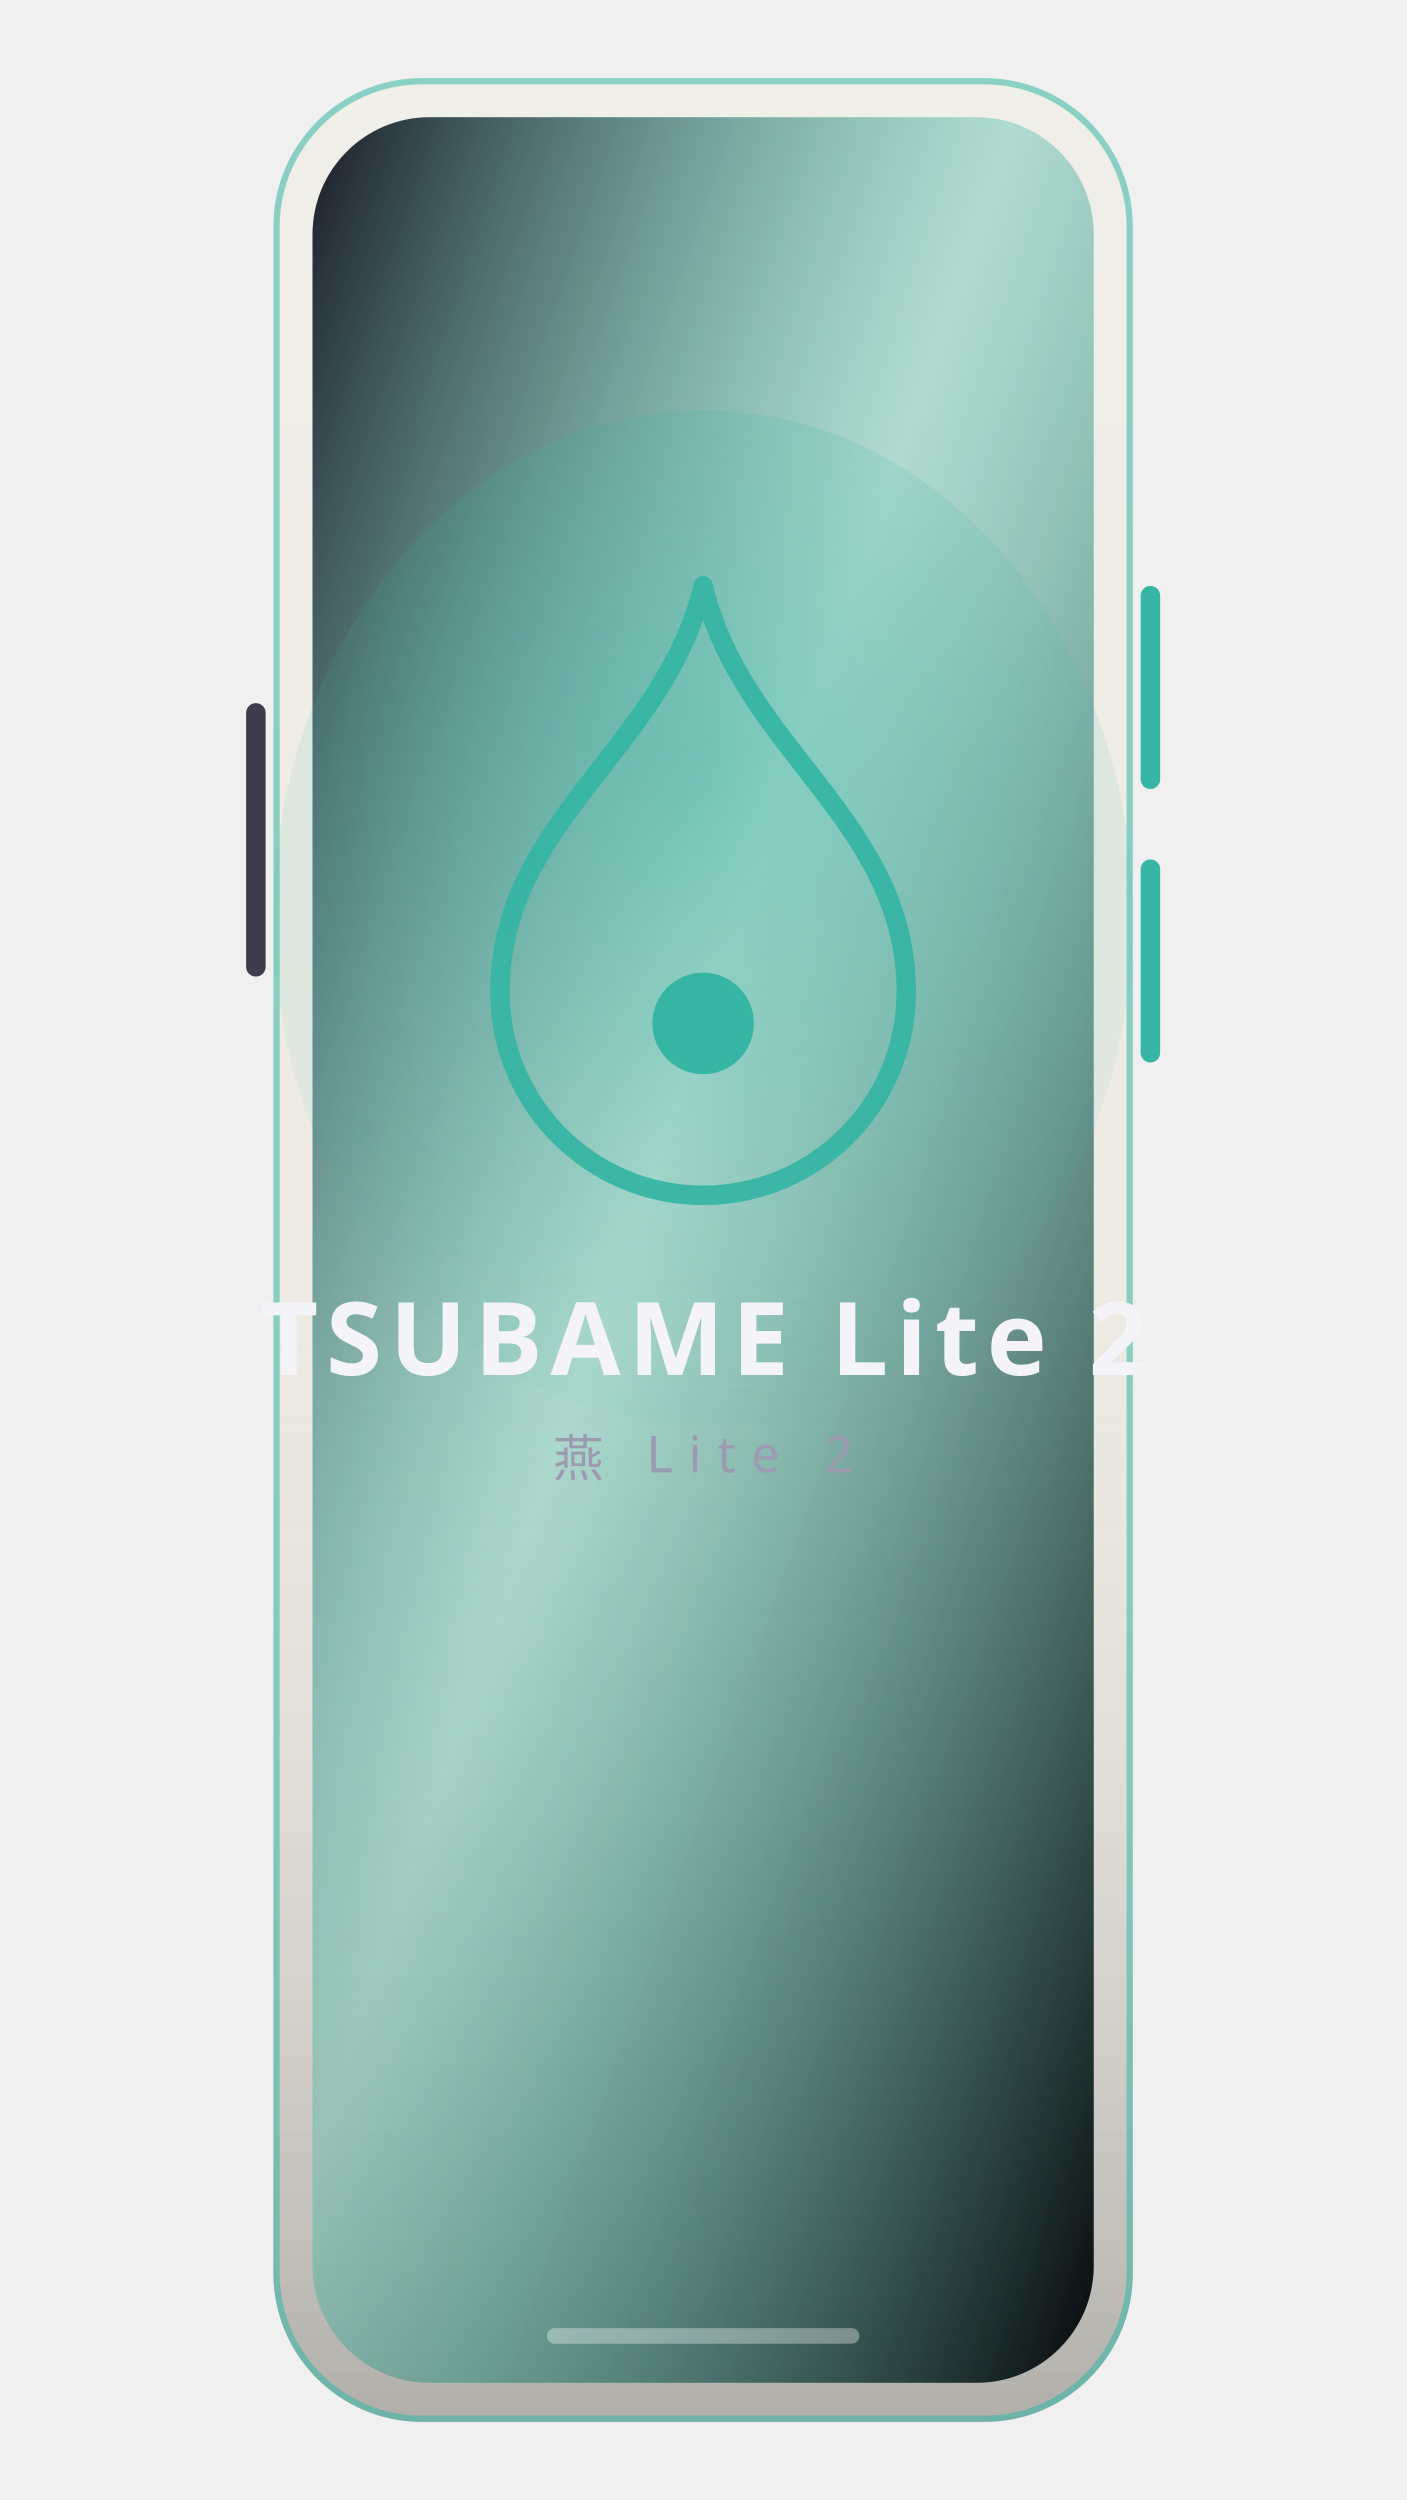
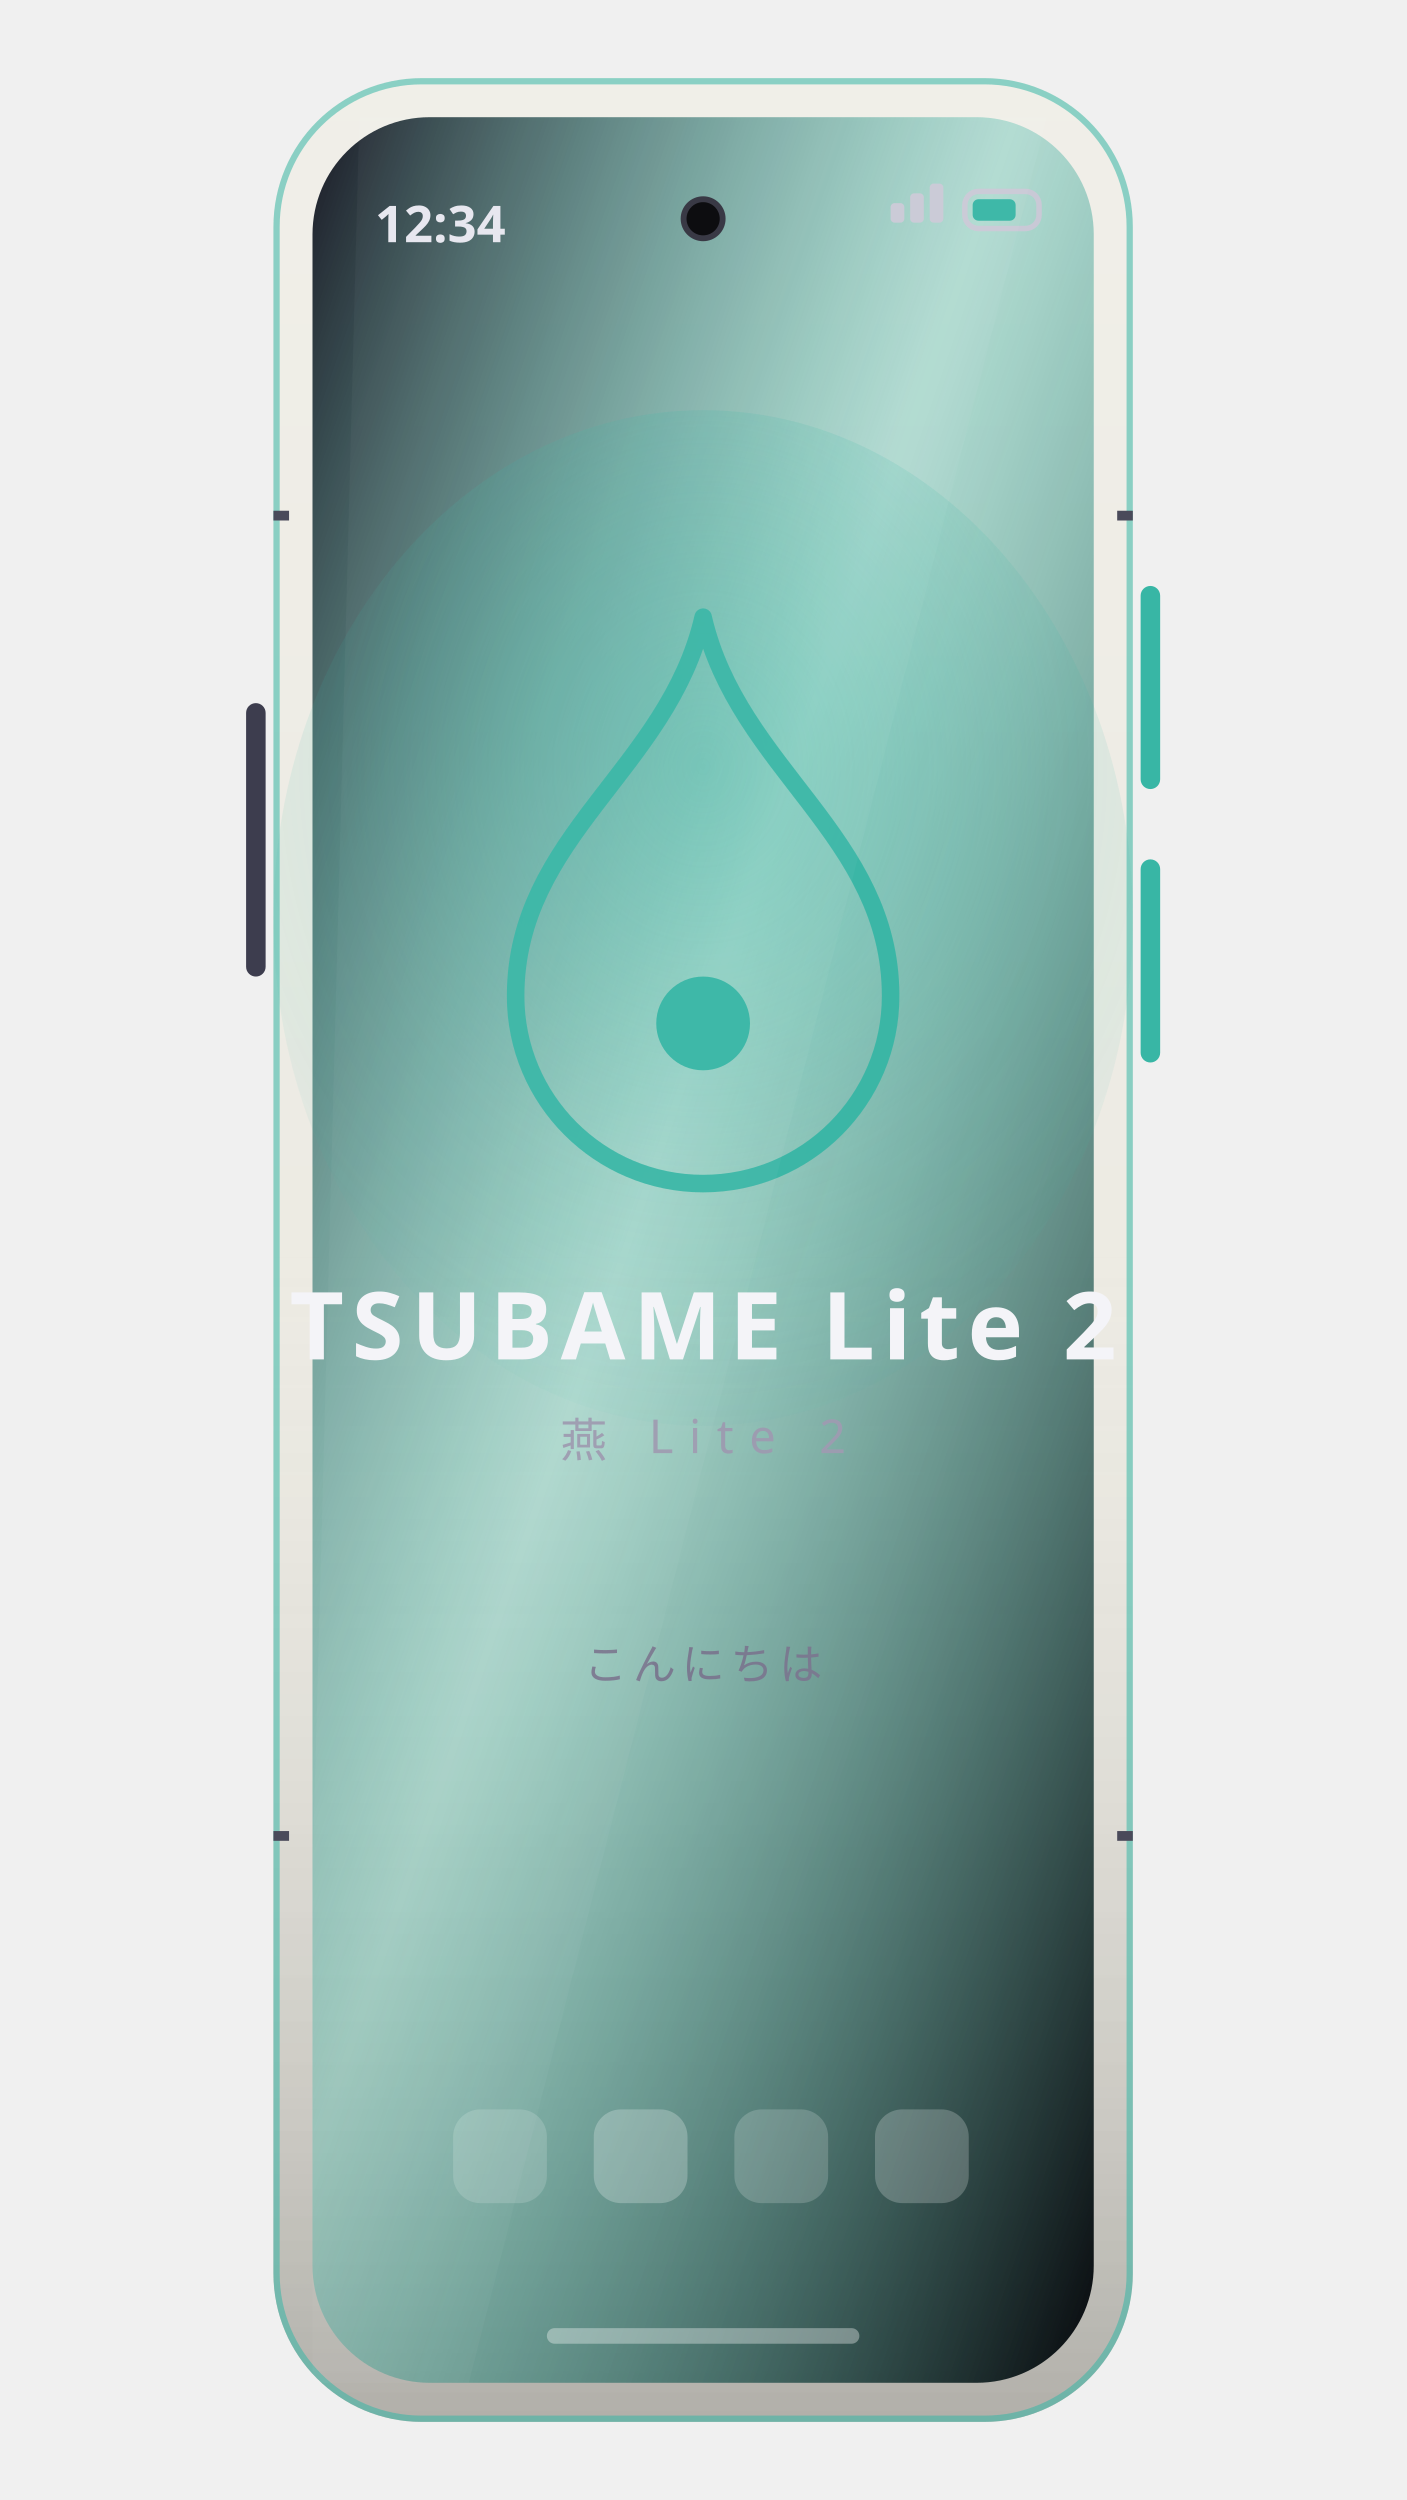
<svg xmlns="http://www.w3.org/2000/svg" viewBox="0 0 360 640" role="img" aria-label="TSUBAME Lite 2">
  <defs>
    <linearGradient id="scrtsubamelite20" x1="0" y1="0" x2="1" y2="1">
      <stop offset="0" stop-color="#1b1b26" />
      <stop offset="0.45" stop-color="#38b6a5" stop-opacity="0.34" />
      <stop offset="1" stop-color="#07070b" />
    </linearGradient>
    <radialGradient id="flaretsubamelite20" cx="0.5" cy="0.35" r="0.75">
      <stop offset="0" stop-color="#38b6a5" stop-opacity="0.42" />
      <stop offset="0.55" stop-color="#38b6a5" stop-opacity="0.12" />
      <stop offset="1" stop-color="#38b6a5" stop-opacity="0" />
    </radialGradient>
    <linearGradient id="metaltsubamelite20" x1="0" y1="0" x2="0" y2="1">
      <stop offset="0" stop-color="#ffffff" stop-opacity="0.22" />
      <stop offset="0.5" stop-color="#ffffff" stop-opacity="0.04" />
      <stop offset="1" stop-color="#000000" stop-opacity="0.25" />
    </linearGradient>
  </defs>
  <rect x="70" y="20" width="220" height="600" rx="38" fill="#eceae2" />
  <rect x="70" y="20" width="220" height="600" rx="38" fill="url(#metaltsubamelite20)" />
  <rect x="70.8" y="20.8" width="218.4" height="598.4" rx="37.2" fill="none" stroke="#38b6a5" stroke-opacity="0.55" stroke-width="1.6" />
+   <path d="M70 132 h4 M70 470 h4 M286 132 h4 M286 470 h4" stroke="#4a4a5a" stroke-width="2.5" />
  <rect x="80" y="30" width="200" height="580" rx="30" fill="url(#scrtsubamelite20)" />
  <ellipse cx="180" cy="235" rx="110" ry="130" fill="url(#flaretsubamelite20)" />
-   <path d="M180 150 c-10 42 -52 60 -52 104 a52 52 0 0 0 104 0 c0 -44 -42 -62 -52 -104z" fill="none" stroke="#38b6a5" stroke-width="5" stroke-linejoin="round" opacity="0.95" />
-   <circle cx="180" cy="262" r="13" fill="#38b6a5" />
-   <text x="180" y="352" font-family="'Noto Sans JP',sans-serif" font-size="26" font-weight="800" fill="#f4f4f8" text-anchor="middle" letter-spacing="2">TSUBAME Lite 2</text>
-   <text x="180" y="378" font-family="'Noto Sans JP',sans-serif" font-size="13" fill="#9c9cb0" text-anchor="middle" letter-spacing="4">燕 Lite 2</text>
+   <circle cx="180" cy="56" r="5" fill="#050508" stroke="#33333f" stroke-width="1.5" />
+   <text x="96" y="62" font-family="'Noto Sans JP',sans-serif" font-size="13" font-weight="700" fill="#e6e6ee">12:34</text>
+   <rect x="228" y="52" width="3.5" height="5" rx="1" fill="#c9c9d6" />
+   <rect x="233" y="49.5" width="3.5" height="7.5" rx="1" fill="#c9c9d6" />
+   <rect x="238" y="47" width="3.5" height="10" rx="1" fill="#c9c9d6" />
+   <rect x="247" y="49" width="19" height="9.5" rx="3.5" fill="none" stroke="#c9c9d6" stroke-width="1.4" />
+   <rect x="249" y="51" width="11" height="5.5" rx="1.5" fill="#38b6a5" />
+   <path d="M180 158 c-9 39 -48 56 -48 97 a48 48 0 0 0 96 0 c0 -41 -39 -58 -48 -97z" fill="none" stroke="#38b6a5" stroke-width="4.5" stroke-linejoin="round" opacity="0.95" />
+   <circle cx="180" cy="262" r="12" fill="#38b6a5" />
+   <text x="180" y="348" font-family="'Noto Sans JP',sans-serif" font-size="24" font-weight="800" fill="#f4f4f8" text-anchor="middle" letter-spacing="2">TSUBAME Lite 2</text>
+   <text x="180" y="373" font-family="'Noto Sans JP',sans-serif" font-size="12" fill="#9c9cb0" text-anchor="middle" letter-spacing="4">燕 Lite 2</text>
+   <text x="180" y="430" font-family="'Noto Sans JP',sans-serif" font-size="11" fill="#7a7a90" text-anchor="middle" letter-spacing="1.5">こんにちは</text>
+   <rect x="116" y="540" width="24" height="24" rx="7" fill="#ffffff" opacity="0.16" />
+   <rect x="152" y="540" width="24" height="24" rx="7" fill="#ffffff" opacity="0.24" />
+   <rect x="188" y="540" width="24" height="24" rx="7" fill="#ffffff" opacity="0.18" />
+   <rect x="224" y="540" width="24" height="24" rx="7" fill="#ffffff" opacity="0.22" />
  <rect x="140" y="596" width="80" height="4" rx="2" fill="#ffffff" opacity="0.35" />
+   <path d="M92 30 L268 30 L120 610 L80 610 L80 480 Z" fill="#ffffff" opacity="0.035" />
  <rect x="292" y="150" width="5" height="52" rx="2.5" fill="#38b6a5" />
  <rect x="292" y="220" width="5" height="52" rx="2.5" fill="#38b6a5" />
  <rect x="63" y="180" width="5" height="70" rx="2.5" fill="#3d3d4e" />
</svg>
